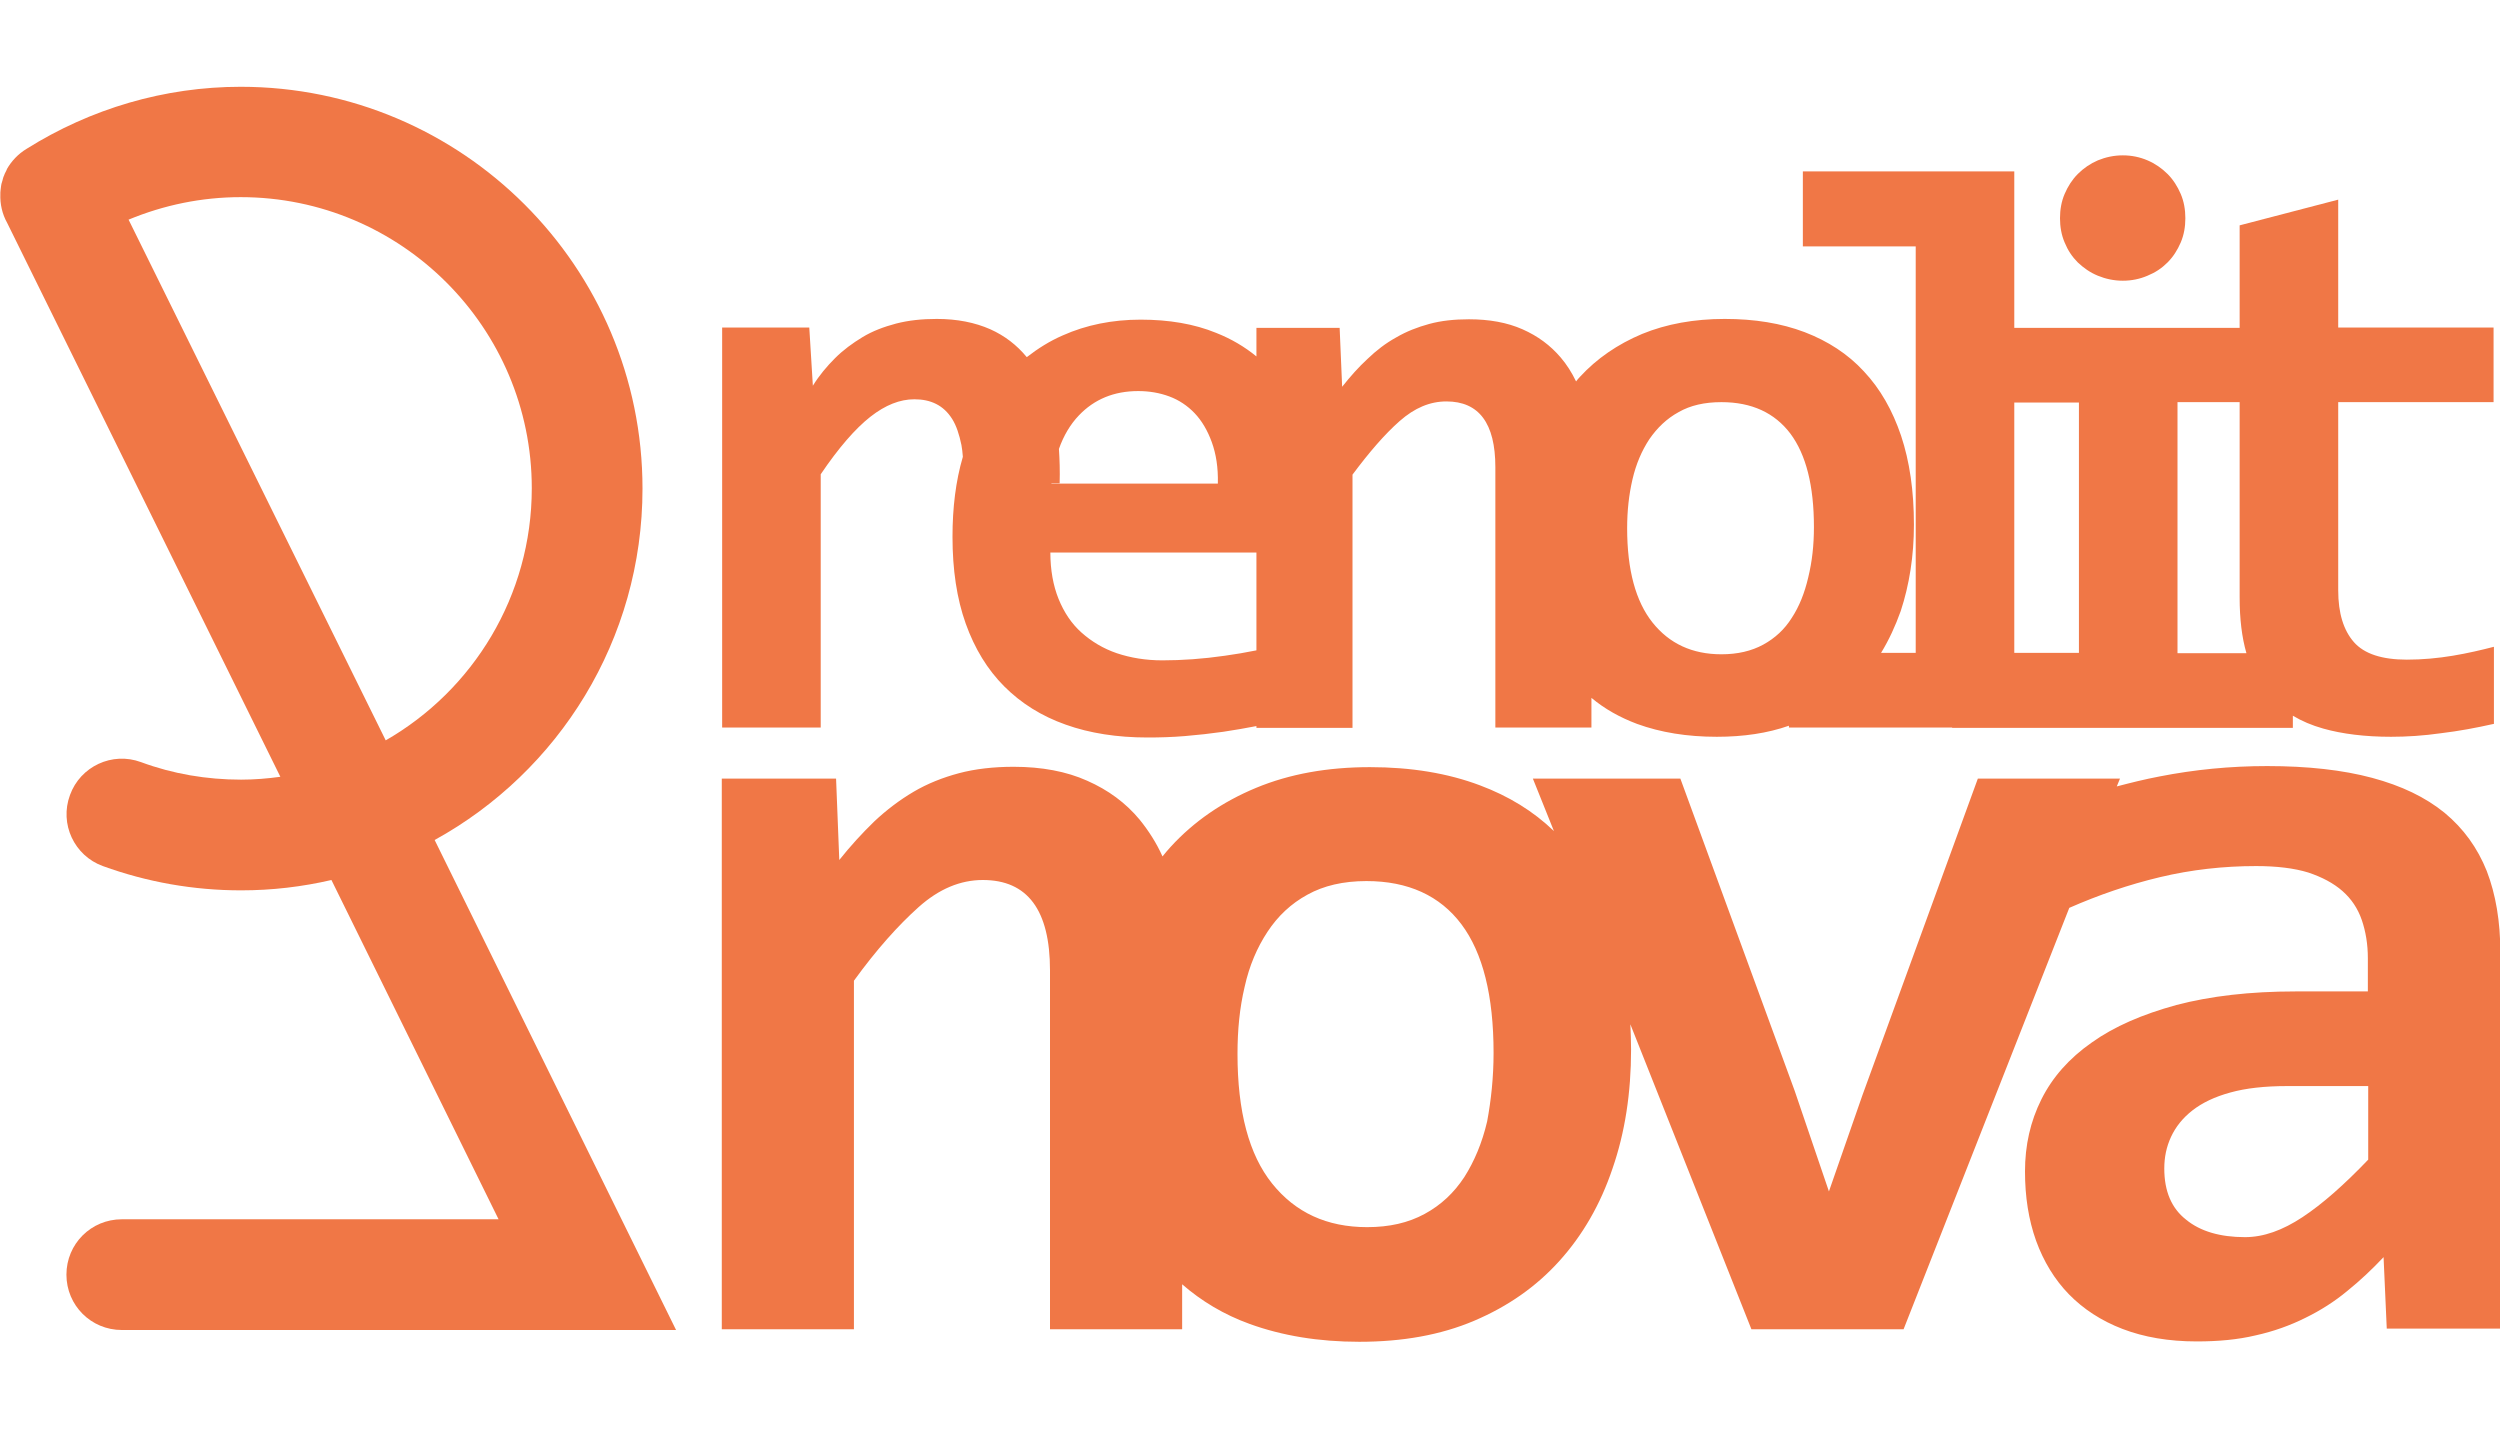
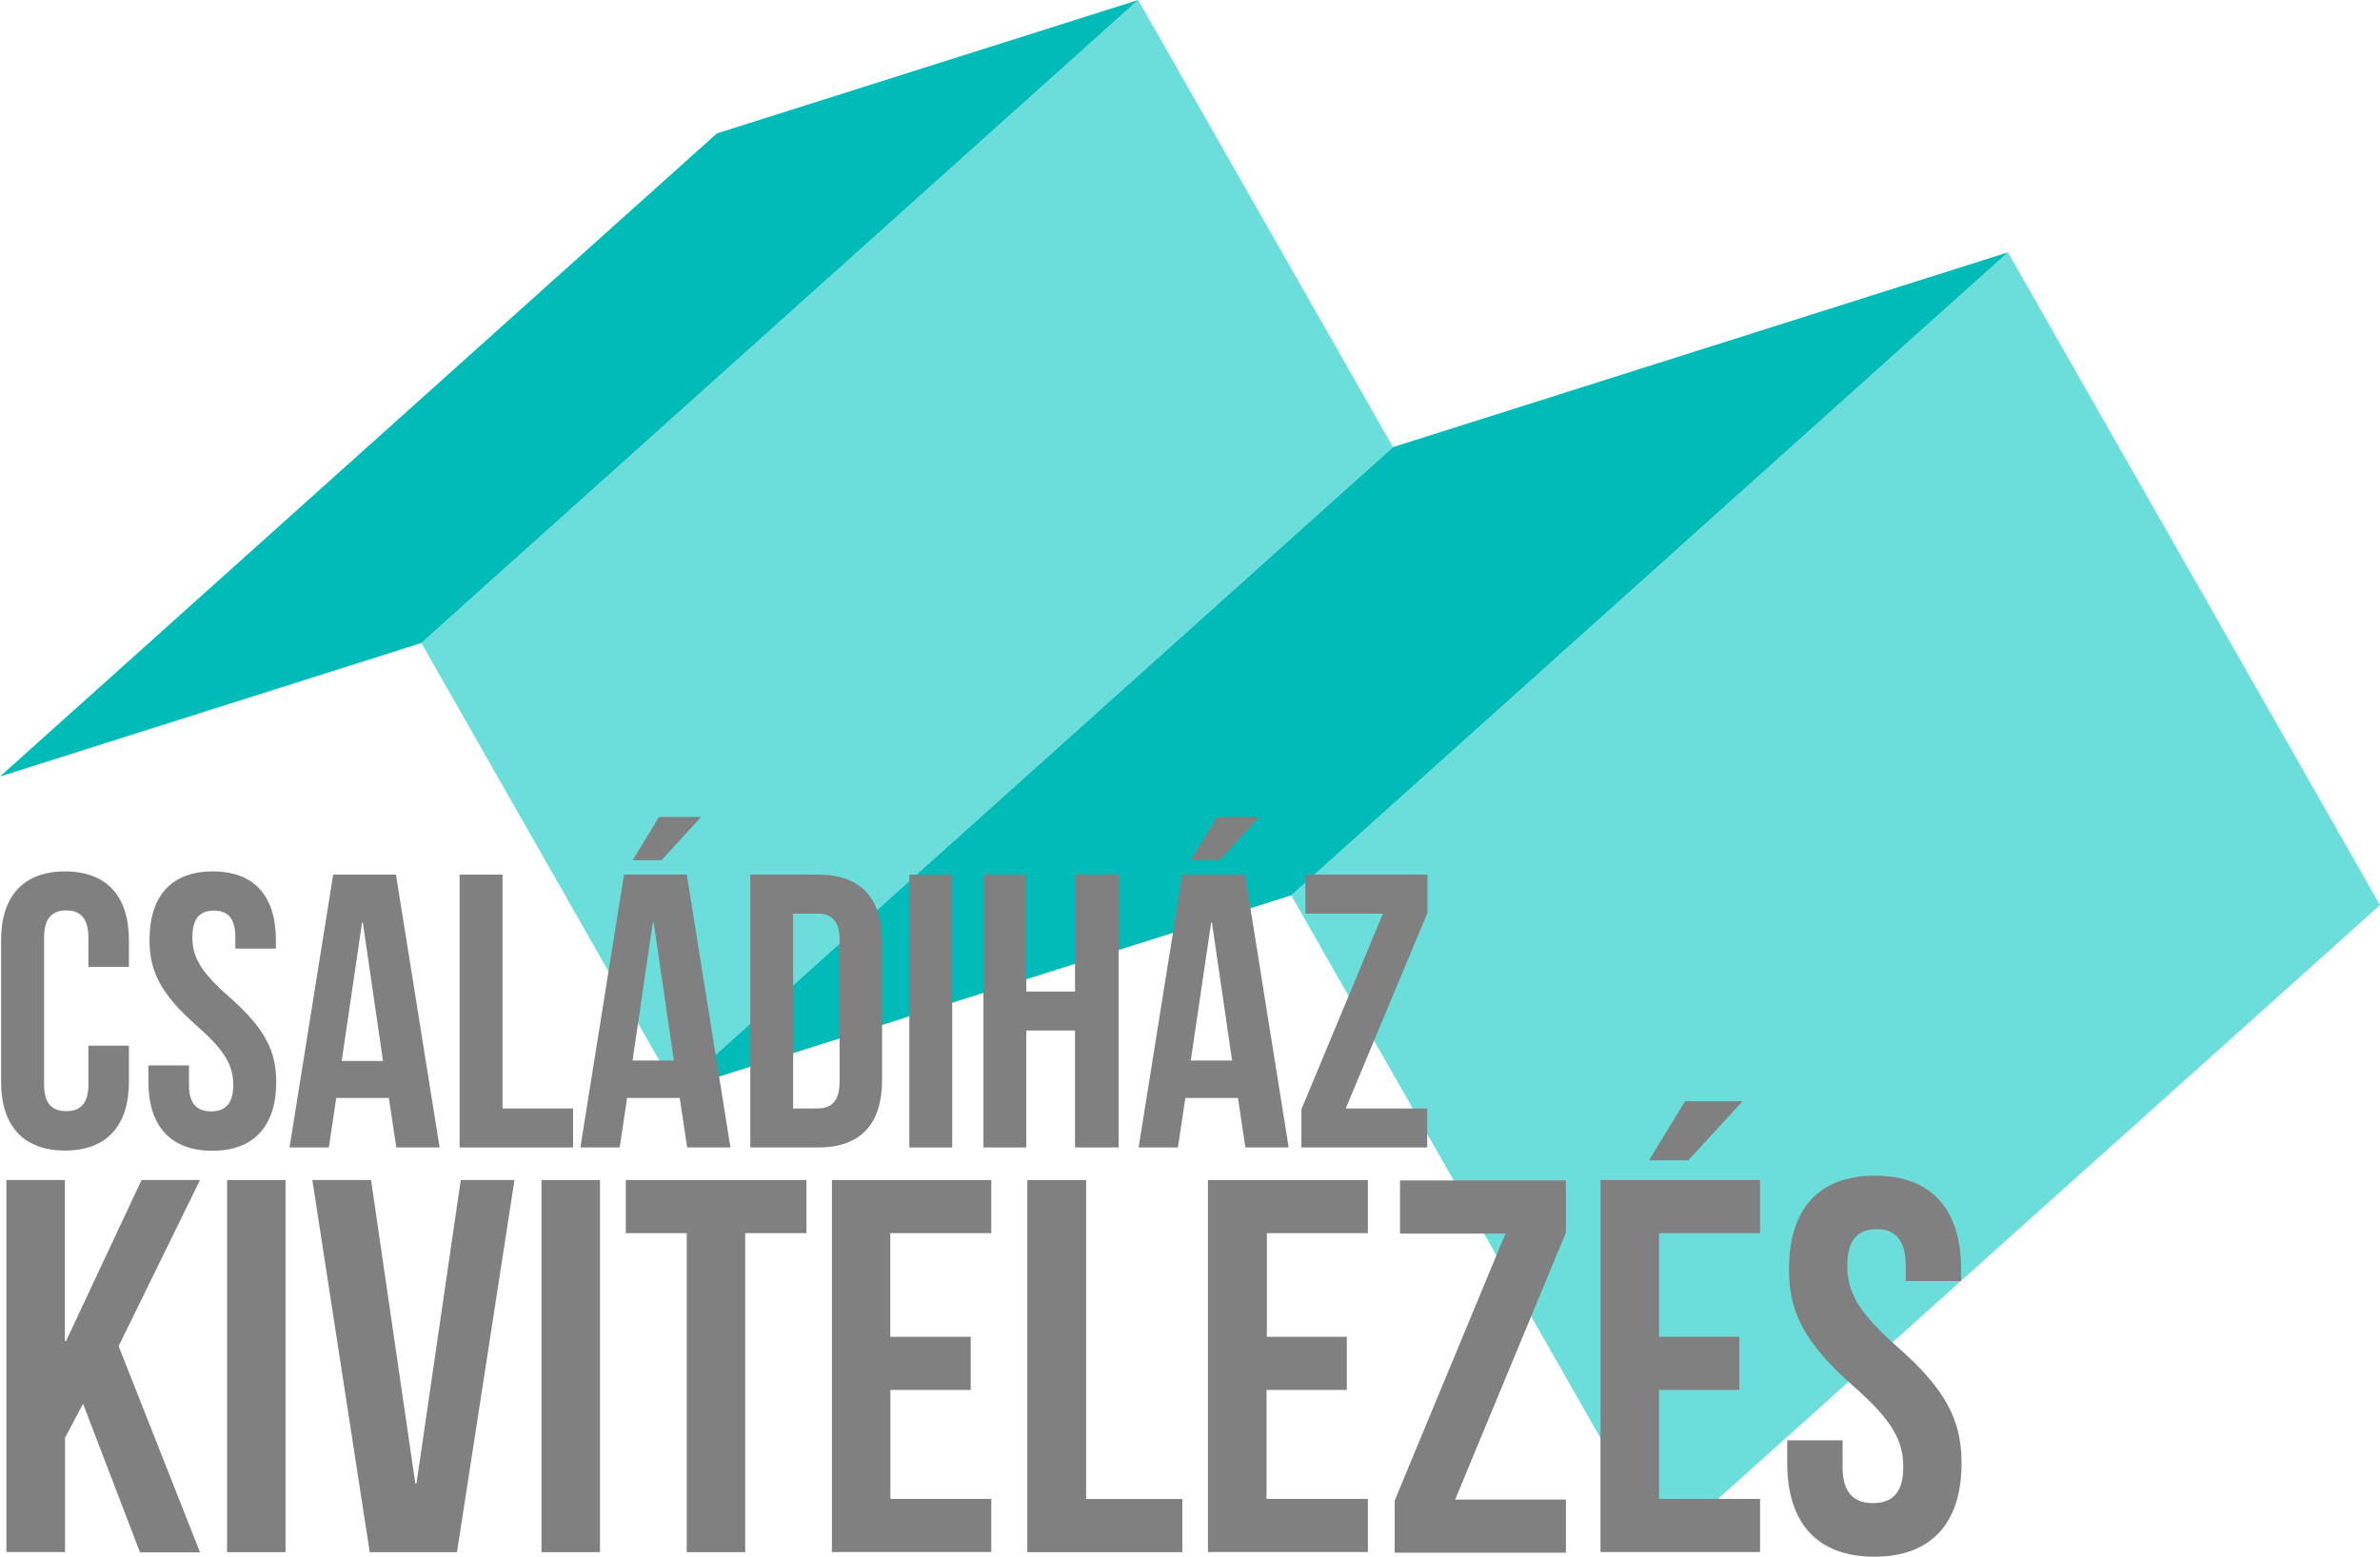
- <svg xmlns="http://www.w3.org/2000/svg" version="1.1" id="Réteg_1" x="0px" y="0px" viewBox="0 0 700 400" style="enable-background:new 0 0 700 400;" xml:space="preserve">
-   <style type="text/css">
- 	#st0{
- 		fill:#f07746;
- 	}
- </style>
-   <g id="st0">
-     <path d="M121.7,235.2c34.7-19.1,58.2-56,58.2-98.4c0-62.1-50.5-112.5-112.5-112.5c-21.3,0-42,6.1-60,17.4  c-2.3,1.4-4.2,3.4-5.5,5.7c0,0,0,0.1,0,0.1c-0.2,0.4-0.4,0.8-0.6,1.2c0,0.1-0.1,0.2-0.1,0.3c-0.2,0.4-0.3,0.7-0.4,1.1  c0,0.1-0.1,0.3-0.1,0.4c-0.1,0.3-0.2,0.6-0.3,1c0,0.2-0.1,0.4-0.1,0.6c0,0.3-0.1,0.5-0.1,0.8c0,0.3-0.1,0.6-0.1,1c0,0.2,0,0.3,0,0.5  c-0.1,2.7,0.5,5.5,1.9,8l76.5,155.1c-3.6,0.5-7.3,0.8-11,0.8c-9.6,0-19.1-1.6-28-4.9c-8.1-3-17,1.2-19.9,9.2c-3,8.1,1.2,17,9.2,19.9  c12.4,4.5,25.4,6.8,38.7,6.8c8.7,0,17.1-1,25.3-2.9l46.8,95H34.1c-8.6,0-15.5,6.9-15.5,15.5c0,8.6,6.9,15.5,15.5,15.5h155.2  L121.7,235.2z M36,61.5c9.9-4.1,20.5-6.3,31.4-6.3c45,0,81.5,36.6,81.5,81.5c0,30.2-16.5,56.6-40.9,70.6L36,61.5z" />
-     <path d="M229.8,132.8c5-7.4,9.7-12.8,13.9-16.1c4.2-3.3,8.3-4.9,12.3-4.9c2.3,0,4.3,0.4,6.1,1.3  c1.8,0.9,3.3,2.3,4.5,4.2c1.2,1.9,2,4.4,2.6,7.3c0.2,1,0.3,2.1,0.4,3.3c-2,6.8-2.9,14.3-2.9,22.4c0,9.2,1.2,17.3,3.7,24.3  s6.1,12.9,10.8,17.6s10.4,8.3,17.2,10.7c6.7,2.4,14.4,3.6,22.9,3.6c3.4,0,6.9-0.1,10.5-0.4c3.6-0.3,7.2-0.7,10.7-1.2  c3.2-0.5,6.3-1,9.3-1.6v0.5h26.9v-70.9c4.7-6.3,9-11.3,13.2-15c4.2-3.7,8.5-5.5,13.1-5.5c9.1,0,13.7,6.1,13.7,18.4v72.9h26.9v-8.3  c3.7,3.1,8,5.5,12.8,7.3c6.6,2.4,14,3.6,22.3,3.6c7.5,0,14.2-1,20.2-3.1v0.5h45.7v0.1H642v-3.4c2.5,1.5,5.3,2.7,8.5,3.6  c5.3,1.5,11.7,2.3,19,2.3c4.4,0,9.1-0.3,14-1c5-0.6,9.8-1.5,14.7-2.6h0.1v-21.6c-3.5,0.9-7.3,1.8-11.5,2.5s-8.5,1.1-12.9,1.1  c-6.9,0-11.9-1.6-14.8-4.9s-4.4-8.1-4.4-14.5v-52.7h43.5V91.7h-43.5V55.9l-27.6,7.2v28.7h-17.4H597h-33V48h-59.2v21h31.6v113.8h-9.7  c2.2-3.6,4-7.5,5.5-11.7c2.4-7.3,3.7-15.4,3.7-24.2c0-9.4-1.2-17.7-3.6-24.9c-2.4-7.1-5.8-13.1-10.4-18c-4.5-4.9-10.1-8.5-16.6-11  c-6.6-2.5-14-3.7-22.4-3.7c-8.5,0-16.3,1.4-23.1,4.2c-6.9,2.9-12.7,6.9-17.4,12c-0.4,0.4-0.8,0.9-1.1,1.3c-1.2-2.5-2.6-4.7-4.3-6.7  c-2.9-3.4-6.4-6-10.7-7.9c-4.3-1.9-9.3-2.8-15-2.8c-4.1,0-7.8,0.4-11.1,1.3c-3.3,0.9-6.4,2.1-9.3,3.8c-2.9,1.6-5.5,3.6-8,6  c-2.5,2.3-4.8,4.9-7.1,7.8l-0.7-16.5h-23.3v8c-3.3-2.7-7-4.9-11.3-6.6c-6.1-2.5-13.2-3.7-21.1-3.7c-8,0-15.3,1.5-21.8,4.4  c-3.7,1.6-7,3.7-10.1,6.1c-2.8-3.4-6.2-6-10.2-7.8c-4.3-1.9-9.3-2.9-15-2.9c-4.2,0-7.9,0.4-11.4,1.3c-3.4,0.9-6.6,2.1-9.4,3.8  c-2.8,1.7-5.4,3.6-7.7,5.9c-2.3,2.3-4.4,4.8-6.2,7.7l-1-16.3h-24.4v112h27.6V132.8z M627.1,112.6v54.7c0,5.9,0.6,11.1,1.9,15.6  h-19.3v-70.3H627.1z M582.1,112.7v70.1H564v-70.1H582.1z M457.1,134.2c1-4.3,2.6-8,4.7-11.2c2.2-3.2,4.9-5.8,8.2-7.6  c3.3-1.9,7.3-2.8,12-2.8c8.5,0,14.9,3,19.3,8.8c4.4,5.9,6.6,14.6,6.6,26.2c0,5-0.5,9.6-1.6,14.1c-1,4.3-2.5,8.1-4.6,11.3  c-2,3.2-4.7,5.7-8,7.5c-3.3,1.8-7.2,2.7-11.7,2.7c-8.2,0-14.6-3-19.3-8.9c-4.7-5.9-7.1-14.7-7.1-26.4  C455.6,143,456.1,138.5,457.1,134.2z M351.8,182.1c-3,0.6-5.9,1.1-8.8,1.5c-6.2,0.9-12.1,1.3-17.5,1.3c-4.7,0-8.9-0.7-12.8-2  c-3.8-1.3-7.1-3.3-9.9-5.8s-4.9-5.7-6.4-9.4c-1.5-3.7-2.3-8.1-2.3-13h57.7V182.1z M302.1,116.3c4.3-4.5,9.8-6.8,16.6-6.8  c3.1,0,6,0.5,8.7,1.5s5.1,2.6,7.1,4.7c2,2.1,3.6,4.8,4.8,8.1s1.8,7.1,1.7,11.5v0.1h-46.6c0,0,0-0.1,0-0.1h2.3c0.1-3.4,0-6.6-0.2-9.6  C297.8,122,299.7,118.8,302.1,116.3z M578.1,67.9c-0.9-2.1-1.3-4.4-1.3-6.8c0-2.4,0.4-4.7,1.3-6.8c0.9-2.1,2.1-4,3.7-5.6  c1.6-1.6,3.5-2.9,5.6-3.8c2.2-0.9,4.5-1.4,7-1.4s4.8,0.5,6.9,1.4c2.1,0.9,4,2.2,5.6,3.8c1.6,1.6,2.8,3.5,3.7,5.6  c0.9,2.1,1.3,4.4,1.3,6.8c0,2.4-0.4,4.7-1.3,6.8c-0.9,2.1-2.1,4-3.7,5.6c-1.6,1.6-3.4,2.8-5.6,3.7c-2.1,0.9-4.4,1.4-6.9,1.4  s-4.8-0.5-7-1.4c-2.2-0.9-4-2.2-5.6-3.7C580.2,71.9,579,70.1,578.1,67.9z M696.3,243.9c-2.6-6.5-6.5-11.9-11.8-16.3  c-5.4-4.4-12.1-7.6-20.3-9.8s-18-3.3-29.4-3.3c-10.4,0-20.4,1-30.1,2.9c-4.2,0.8-8.2,1.8-12,2.8l0.9-2.2h-39.8l-32.3,88.6l-9.4,27  l-9.6-28.2l-32-87.4h-41.3l5.9,14.7c-5.8-5.6-12.7-9.8-20.7-12.8c-9-3.4-19.3-5.1-30.8-5.1c-11.9,0-22.5,1.9-31.9,5.8  c-9.4,3.9-17.4,9.4-23.9,16.5c-0.8,0.9-1.6,1.8-2.3,2.7c-1.7-3.8-3.9-7.2-6.4-10.3c-3.9-4.7-8.8-8.3-14.7-10.9  c-5.8-2.6-12.7-3.9-20.6-3.9c-5.6,0-10.8,0.6-15.3,1.8s-8.8,2.9-12.7,5.2c-3.9,2.3-7.6,5.1-11,8.3c-3.4,3.3-6.7,6.9-9.8,10.8  l-0.9-22.8h-32v154.2h37v-97.6c6.3-8.7,12.4-15.5,18.1-20.6s11.7-7.6,18-7.6c12.5,0,18.8,8.4,18.8,25.3v100.5h37v-12.6  c5.4,4.7,11.7,8.5,18.9,11.1c9.1,3.3,19.3,5,30.7,5c12.1,0,22.8-1.9,32.2-5.9c9.4-4,17.3-9.5,23.8-16.7s11.5-15.8,14.9-25.9  c3.5-10.1,5.2-21.2,5.2-33.3c0-2.4-0.1-4.8-0.2-7.1l33.9,85.4H533l46.4-118c8.2-3.6,16.6-6.5,25.4-8.6c8.8-2.1,17.8-3.1,26.9-3.1  c5.8,0,10.7,0.6,14.6,1.8c3.9,1.3,7.1,3,9.6,5.2s4.3,4.9,5.4,8.1c1.1,3.2,1.7,6.8,1.7,10.7v9.3h-20.3c-12.7,0-23.8,1.3-33.3,3.8  c-9.5,2.6-17.4,6-23.7,10.5c-6.3,4.4-11,9.7-14.1,15.9S567,320.7,567,328c0,7.1,1,13.5,3.1,19.4c2.1,5.8,5.2,10.9,9.2,15  c4,4.1,9,7.4,15,9.7s12.9,3.5,20.8,3.5c6,0,11.5-0.5,16.5-1.7c5-1.1,9.7-2.8,13.9-4.9c4.3-2.1,8.2-4.6,11.7-7.5  c3.6-2.9,7-6.1,10.2-9.5l0.9,20.2V372h31.8V266.7C700.1,258,698.8,250.4,696.3,243.9z M416.4,314c-1.4,6-3.6,11.2-6.4,15.6  c-2.9,4.4-6.5,7.8-11.1,10.3c-4.6,2.5-9.9,3.7-16.1,3.7c-11.3,0-20.1-4.1-26.6-12.2s-9.7-20.2-9.7-36.3c0-6.7,0.6-12.9,2-18.8  c1.3-5.9,3.5-11,6.4-15.4c2.9-4.4,6.6-7.9,11.2-10.4c4.5-2.5,10-3.8,16.5-3.8c11.7,0,20.6,4.1,26.6,12.1s9,20,9,36  C418.2,301.7,417.5,308.1,416.4,314z M663.1,324.7c-6.7,7-12.8,12.4-18.4,16.1s-10.9,5.6-16.1,5.6c-6.9,0-12.5-1.6-16.5-4.9  c-4.1-3.2-6.1-8-6.1-14.3c0-3.2,0.6-6.1,1.9-8.9s3.3-5.3,6-7.4c2.7-2.1,6.2-3.8,10.6-5c4.3-1.2,9.6-1.8,15.9-1.8H663h0.1V324.7z" />
+ <svg xmlns="http://www.w3.org/2000/svg" id="Réteg_1" data-name="Réteg 1" viewBox="0 0 214.88 140.56">
+   <defs>
+     <style>.cls-1{fill:#6bdedc;}.cls-1,.cls-2{fill-rule:evenodd;}.cls-2{fill:#00bbb8;}.cls-3{fill:gray;}</style>
+   </defs>
+   <g id="teto">
+     <polygon class="cls-1" points="38.04 58.07 102.76 0 125.77 40.38 61.05 98.46 38.04 58.07" />
+     <polygon class="cls-2" points="38.04 58.07 102.76 0 64.72 12.05 0 70.13 38.04 58.07" />
+     <polygon class="cls-1" points="116.58 80.86 181.29 22.79 214.88 81.74 150.16 139.81 116.58 80.86" />
+     <polygon class="cls-2" points="116.58 80.86 181.29 22.79 125.77 40.38 61.05 98.46 116.58 80.86" />
+   </g>
+   <g id="csaladihaz">
+     <path class="cls-3" d="M37.14,99.12v3.27c0,3.94-2,6.2-5.77,6.2s-5.77-2.25-5.77-6.2V89.58c0-3.94,2-6.2,5.77-6.2s5.77,2.25,5.77,6.2V92H33.48V89.33c0-1.76-.77-2.43-2-2.43s-2,.67-2,2.43v13.31c0,1.76.77,2.39,2,2.39s2-.63,2-2.39V99.12h3.66Z" transform="translate(-25.5 -4.68)" />
+     <path class="cls-3" d="M44.71,83.38c3.77,0,5.7,2.25,5.7,6.2v0.77H46.75v-1c0-1.76-.7-2.43-1.94-2.43s-1.94.67-1.94,2.43,0.77,3.13,3.31,5.35c3.24,2.85,4.26,4.89,4.26,7.71,0,3.94-2,6.2-5.77,6.2s-5.77-2.25-5.77-6.2v-1.51h3.66v1.76c0,1.76.77,2.39,2,2.39s2-.63,2-2.39-0.77-3.13-3.31-5.35C40,94.44,39,92.4,39,89.58,39,85.64,40.94,83.38,44.71,83.38Z" transform="translate(-25.5 -4.68)" />
+     <path class="cls-3" d="M65.19,108.31H61.28l-0.67-4.47H55.86l-0.67,4.47H51.64l3.94-24.64h5.67Zm-8.84-7.81h3.73L58.26,88H58.19Z" transform="translate(-25.5 -4.68)" />
+     <path class="cls-3" d="M67,83.67h3.87v21.12h6.37v3.52H67V83.67Z" transform="translate(-25.5 -4.68)" />
+     <path class="cls-3" d="M91.45,108.31H87.54l-0.67-4.47H82.12l-0.67,4.47H77.9l3.94-24.64h5.67ZM88.81,78.46l-3.59,3.91h-2.6L85,78.46h3.8Zm-6.2,22h3.73L84.52,88H84.44Z" transform="translate(-25.5 -4.68)" />
+     <path class="cls-3" d="M93.24,83.67h6.13c3.87,0,5.77,2.15,5.77,6.09v12.46c0,3.94-1.9,6.09-5.77,6.09H93.24V83.67Zm3.87,3.52v17.6H99.3c1.23,0,2-.63,2-2.39V89.58c0-1.76-.74-2.39-2-2.39H97.12Z" transform="translate(-25.5 -4.68)" />
+     <path class="cls-3" d="M107.6,83.67h3.87v24.64H107.6V83.67Z" transform="translate(-25.5 -4.68)" />
+     <path class="cls-3" d="M118.16,108.31h-3.87V83.67h3.87V94.23h4.4V83.67h3.94v24.64h-3.94V97.75h-4.4v10.56Z" transform="translate(-25.5 -4.68)" />
+     <path class="cls-3" d="M141.85,108.31h-3.91l-0.67-4.47h-4.75l-0.67,4.47H128.3l3.94-24.64h5.67Zm-2.64-29.85-3.59,3.91H133l2.39-3.91h3.8Zm-6.2,22h3.73L134.92,88h-0.07Z" transform="translate(-25.5 -4.68)" />
+     <path class="cls-3" d="M154.38,83.67v3.45L147,104.79h7.36v3.52H143v-3.45l7.36-17.67h-7V83.67h11Z" transform="translate(-25.5 -4.68)" />
+   </g>
+   <g id="kivitelezes">
+     <path class="cls-3" d="M33,131.46l-1.63,3.07v10.32H26.08V111.25h5.28V125.8h0.1l6.82-14.55h5.28l-7.35,15,7.35,18.63H38.14Z" transform="translate(-25.5 -4.68)" />
+     <path class="cls-3" d="M46,111.25h5.28v33.61H46V111.25Z" transform="translate(-25.5 -4.68)" />
+     <path class="cls-3" d="M63,138.67h0.1l4-27.42h4.85l-5.19,33.61H58.88L53.7,111.25H59Z" transform="translate(-25.5 -4.68)" />
+     <path class="cls-3" d="M74.39,111.25h5.28v33.61H74.39V111.25Z" transform="translate(-25.5 -4.68)" />
+     <path class="cls-3" d="M82,111.25H98.31v4.8H92.78v28.81H87.5V116.05H82v-4.8Z" transform="translate(-25.5 -4.68)" />
+     <path class="cls-3" d="M105.89,125.41h7.25v4.8h-7.25v9.84H115v4.8H100.61V111.25H115v4.8h-9.12v9.36Z" transform="translate(-25.5 -4.68)" />
+     <path class="cls-3" d="M118.28,111.25h5.28v28.81h8.69v4.8h-14V111.25Z" transform="translate(-25.5 -4.68)" />
+     <path class="cls-3" d="M139.85,125.41h7.25v4.8h-7.25v9.84H149v4.8H134.56V111.25H149v4.8h-9.12v9.36Z" transform="translate(-25.5 -4.68)" />
+     <path class="cls-3" d="M166.88,111.25V116l-10,24.11h10v4.8H151.42v-4.71l10-24.11H151.9v-4.8h15Z" transform="translate(-25.5 -4.68)" />
+     <path class="cls-3" d="M175.29,125.41h7.25v4.8h-7.25v9.84h9.12v4.8H170V111.25h14.41v4.8h-9.12v9.36Zm7.54-21.27-4.9,5.33h-3.55l3.26-5.33h5.19Z" transform="translate(-25.5 -4.68)" />
+     <path class="cls-3" d="M194.78,110.86c5.14,0,7.78,3.07,7.78,8.45v1.06h-5V119c0-2.4-1-3.31-2.64-3.31s-2.64.91-2.64,3.31,1.06,4.27,4.51,7.3c4.42,3.89,5.81,6.67,5.81,10.52,0,5.38-2.69,8.45-7.87,8.45s-7.87-3.07-7.87-8.45v-2.06h5v2.4c0,2.4,1.06,3.27,2.74,3.27s2.74-.86,2.74-3.27-1.06-4.27-4.51-7.3c-4.42-3.89-5.81-6.67-5.81-10.52C187,113.94,189.65,110.86,194.78,110.86Z" transform="translate(-25.5 -4.68)" />
  </g>
</svg>
